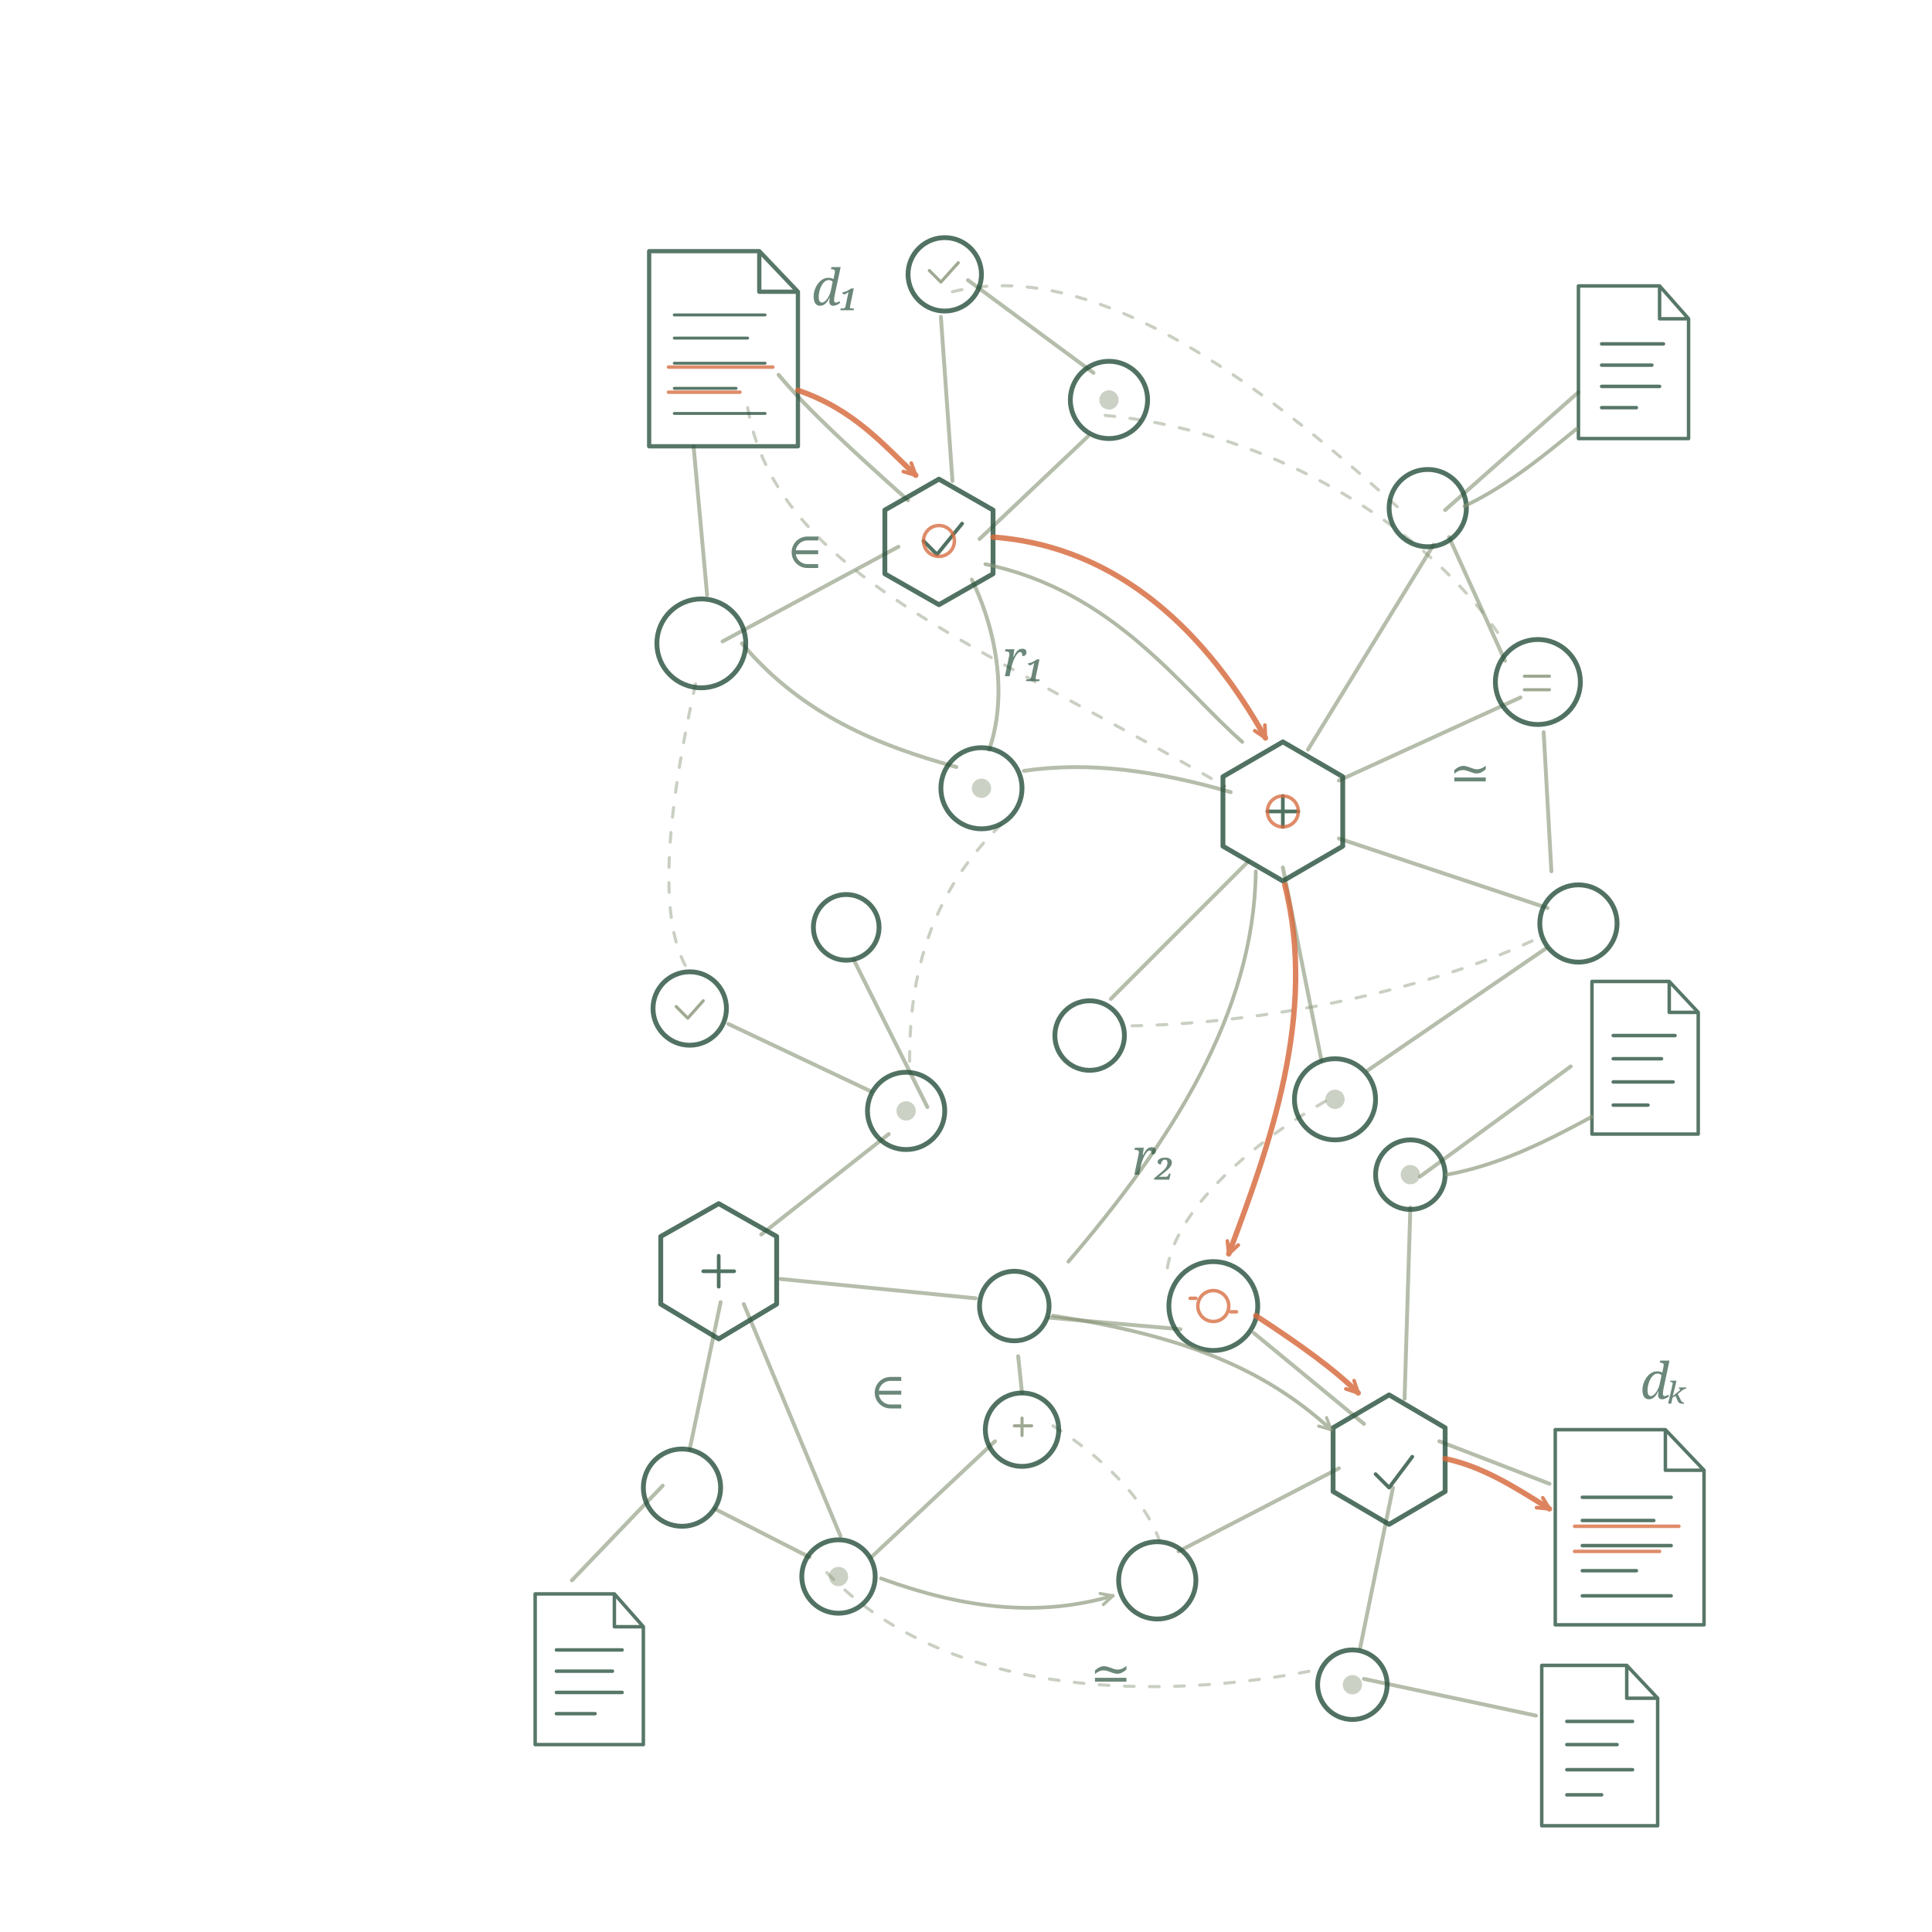
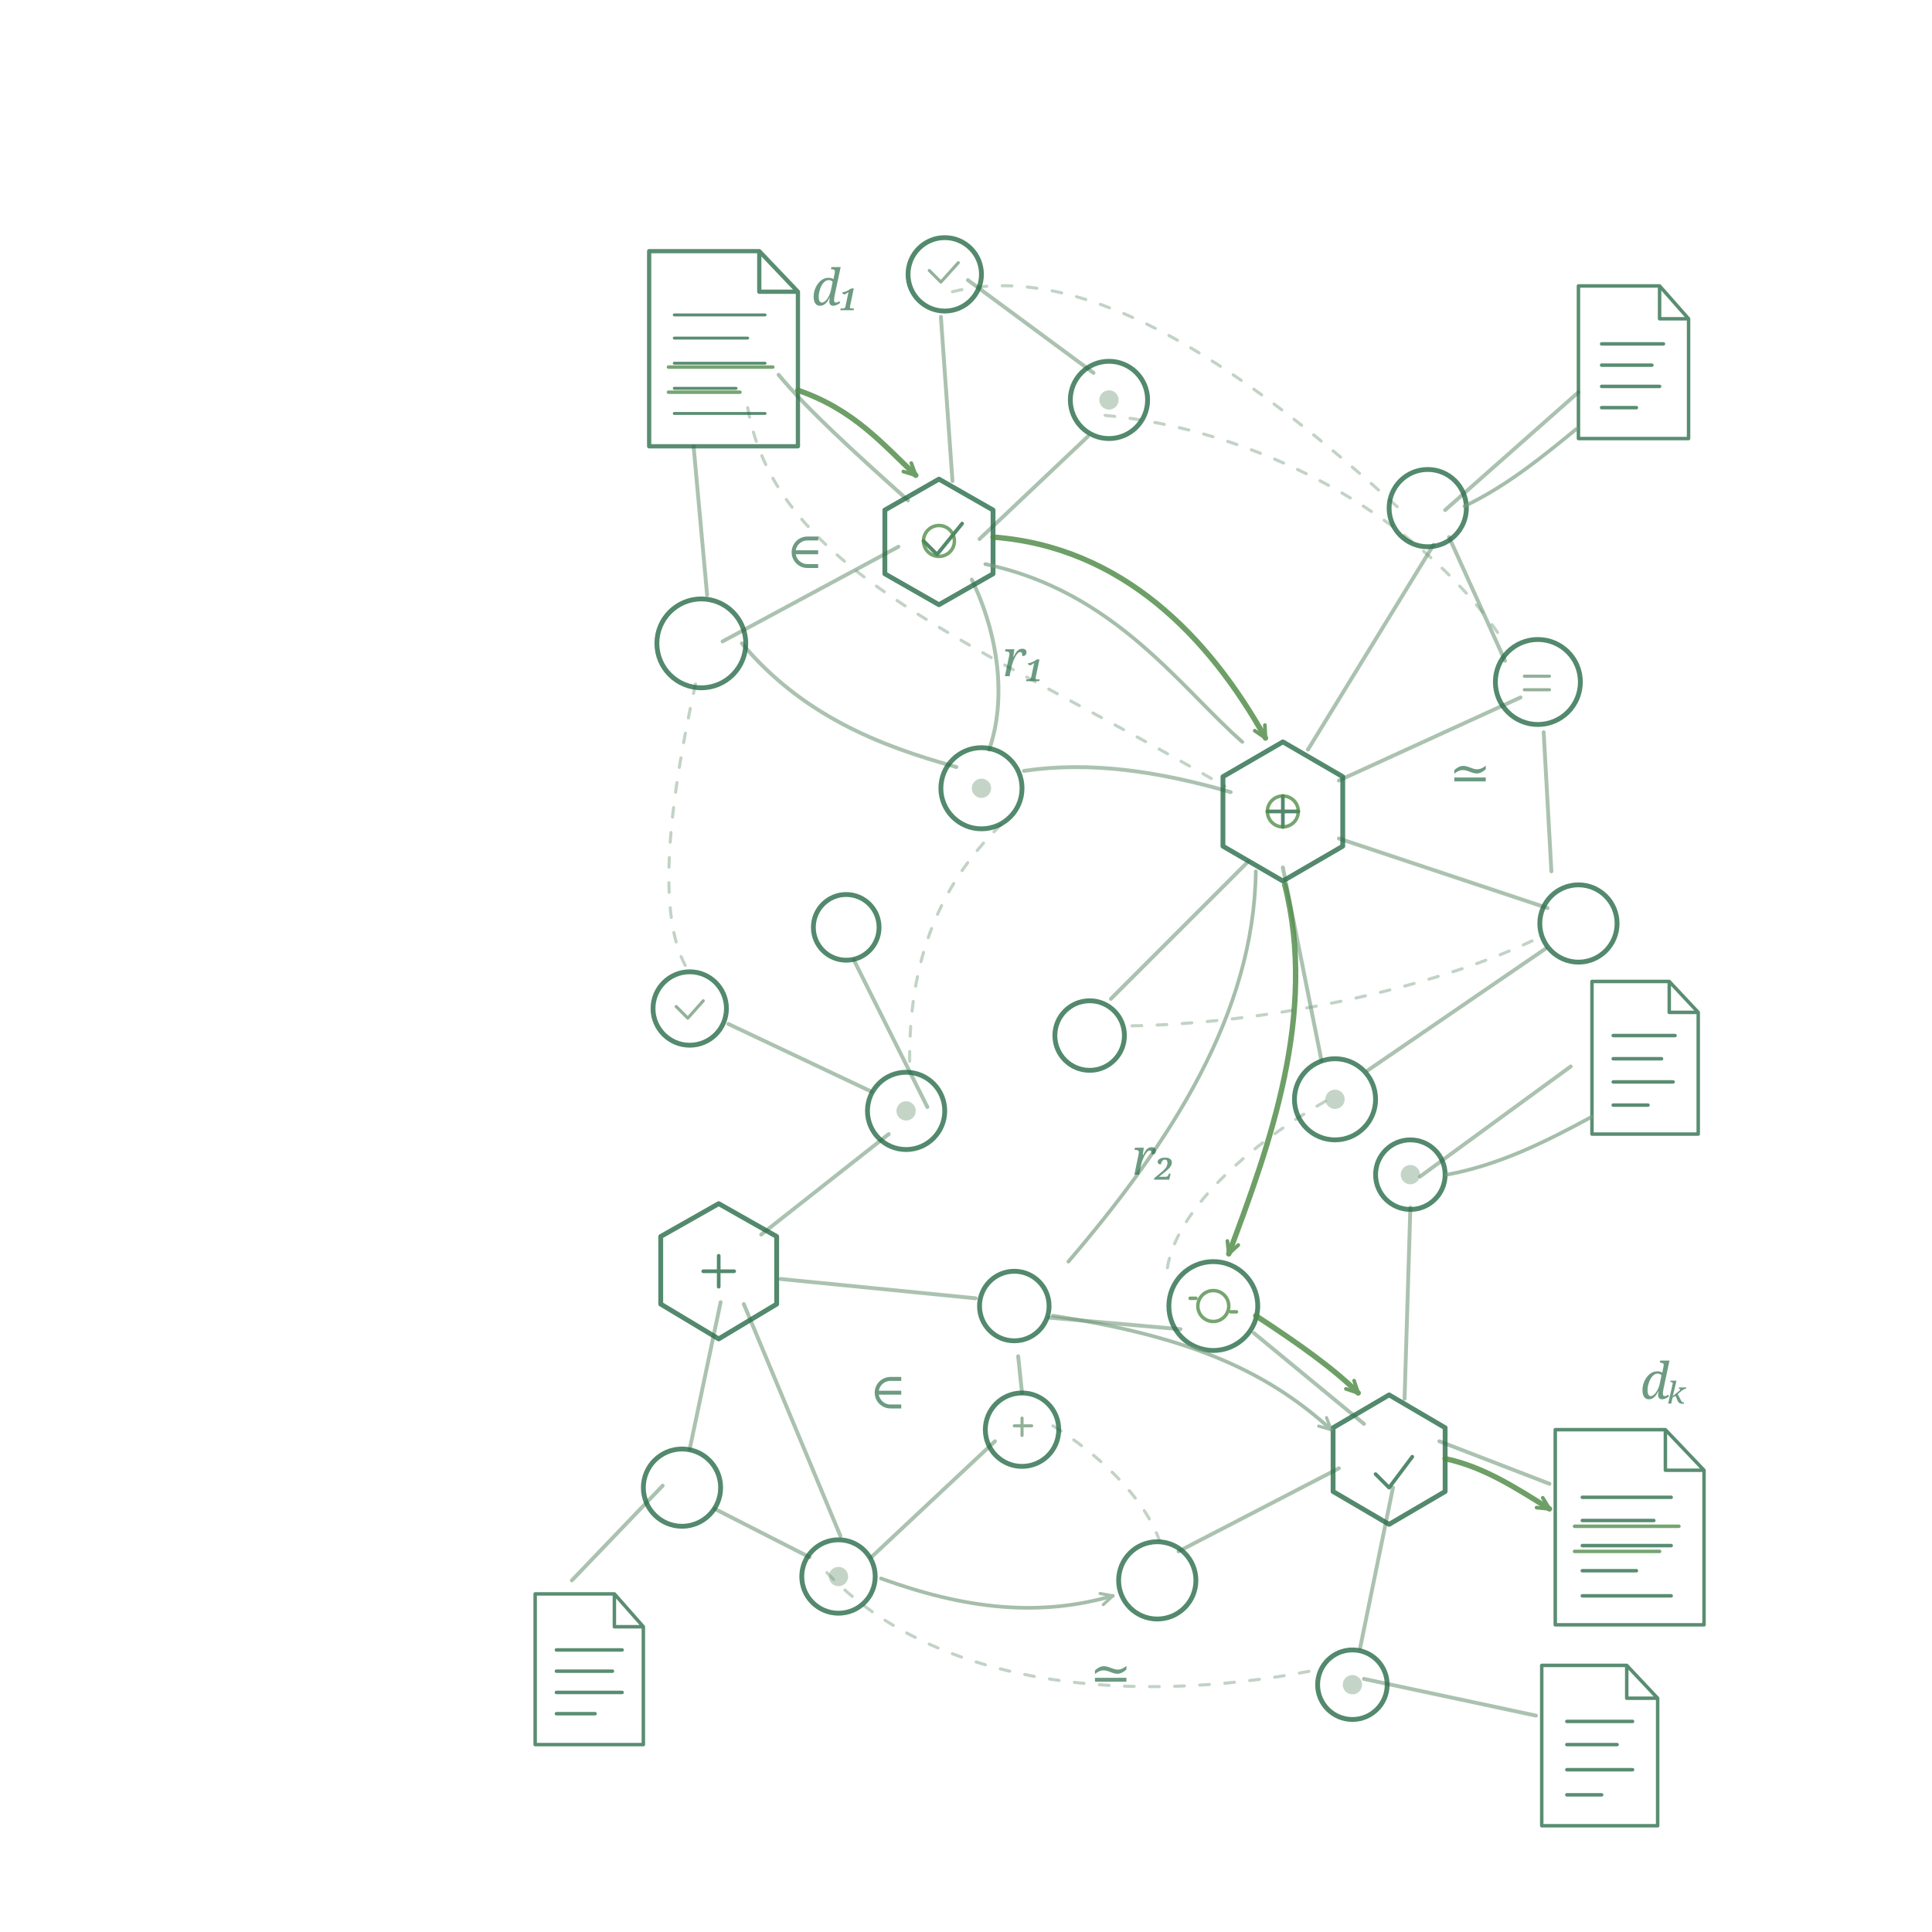
<svg xmlns="http://www.w3.org/2000/svg" viewBox="0 0 1000 1000" fill="none">
  <defs>
    <marker id="knowledge-arrow" markerWidth="9" markerHeight="9" refX="7" refY="4" orient="auto" markerUnits="userSpaceOnUse">
-       <path d="m1 1 6 3-6 3" stroke="#879477" stroke-width="1.6" stroke-linecap="round" stroke-linejoin="round" />
+       <path d="m1 1 6 3-6 3" stroke="#779d7f" stroke-width="1.6" stroke-linecap="round" stroke-linejoin="round" />
    </marker>
    <marker id="knowledge-cite" markerWidth="10" markerHeight="10" refX="8" refY="5" orient="auto" markerUnits="userSpaceOnUse">
-       <path d="m2 2 6 3-6 3" stroke="#d66b3f" stroke-width="1.9" stroke-linecap="round" stroke-linejoin="round" />
+       <path d="m2 2 6 3-6 3" stroke="#4f8c48" stroke-width="1.9" stroke-linecap="round" stroke-linejoin="round" />
    </marker>
  </defs>
-   <g stroke="#879477" stroke-width="2" stroke-linecap="round" stroke-linejoin="round" opacity=".62">
+   <g stroke="#779d7f" stroke-width="2" stroke-linecap="round" stroke-linejoin="round" opacity=".62">
    <path d="M403 194c15 18 38 39 67 65M493 249l-6-85M465 283l-91 49M507 279l56-53M503 300c14 29 18 62 9 88M366 308l-7-77M384 333c31 37 71 53 111 64M501 145l65 48" />
    <path d="M677 388l65-106M693 404l94-43M693 434l108 36M664 449l20 100M646 446l-71 71M637 410c-38-11-73-16-107-11M708 554l92-63M803 451l-4-72M779 342l-29-64M748 264l69-61" />
    <path d="M394 639l66-52M404 662l101 10M373 674l-16 76M385 675l50 120M343 769l-47 49M370 781l49 25M451 806l64-60M527 702l2 19M480 573l-38-76M451 565l-74-35" />
    <path d="M706 737l-57-47M727 724l3-99M745 746l57 22M721 770l-17 83M693 760l-83 43M706 869l89 19M735 609l78-57M611 688l-68-6" />
  </g>
-   <g stroke="#879477" stroke-width="1.6" stroke-linecap="round" opacity=".45" stroke-dasharray="5 8">
+   <g stroke="#779d7f" stroke-width="1.6" stroke-linecap="round" opacity=".45" stroke-dasharray="5 8">
    <path d="M387 211c15 86 118 121 247 196M493 151c72-18 157 45 231 112M572 215c76 7 160 49 205 115M360 354c-17 77-19 128-2 151" />
    <path d="M518 427c-34 33-49 75-47 130M793 487c-53 25-138 43-209 44M686 570c-47 27-79 61-82 88M428 814c58 61 161 68 250 51M545 738c24 15 47 37 55 59" />
  </g>
-   <g stroke="#264f3b" stroke-width="2.5" stroke-linecap="round" stroke-linejoin="round" opacity=".8">
+   <g stroke="#286c48" stroke-width="2.5" stroke-linecap="round" stroke-linejoin="round" opacity=".8">
    <path d="m486 248 28 16v33l-28 16-28-16v-33Zm178 136 31 18v36l-31 18-31-18v-36Zm-292 239 30 17v35l-30 18-30-18v-35Zm347 99 29 17v33l-29 17-29-17v-33Z" />
    <circle cx="489" cy="142" r="19" />
    <circle cx="363" cy="333" r="23" />
    <circle cx="574" cy="207" r="20" />
    <circle cx="508" cy="408" r="21" />
    <circle cx="739" cy="263" r="20" />
    <circle cx="796" cy="353" r="22" />
    <circle cx="817" cy="478" r="20" />
    <circle cx="691" cy="569" r="21" />
    <circle cx="564" cy="536" r="18" />
    <circle cx="469" cy="575" r="20" />
    <circle cx="357" cy="522" r="19" />
    <circle cx="438" cy="480" r="17" />
    <circle cx="353" cy="770" r="20" />
    <circle cx="434" cy="816" r="19" />
    <circle cx="529" cy="740" r="19" />
    <circle cx="525" cy="676" r="18" />
    <circle cx="628" cy="676" r="23" />
    <circle cx="730" cy="608" r="18" />
    <circle cx="599" cy="818" r="20" />
    <circle cx="700" cy="872" r="18" />
    <path d="m478 280 7 7 13-16m158 149h16m-8-8v16m-300 230h16m-8-8v16m340 97 7 7 12-16" stroke-width="1.9" />
-     <path d="m481 140 6 6 9-10M789 350h13m-13 7h13M350 521l6 6 8-9M525 738h9m-5-4v9" stroke="#879477" stroke-width="1.6" />
+     <path d="m481 140 6 6 9-10M789 350h13m-13 7h13M350 521l6 6 8-9M525 738h9m-5-4v9" stroke="#779d7f" stroke-width="1.6" />
  </g>
-   <g stroke="#264f3b" stroke-width="2.2" stroke-linecap="round" stroke-linejoin="round" opacity=".77">
+   <g stroke="#286c48" stroke-width="2.2" stroke-linecap="round" stroke-linejoin="round" opacity=".77">
    <path d="M336 130h57l20 21v80h-77Zm57 0v21h20" />
    <path d="M349 163h47m-47 12h38m-38 13h47m-47 13h32m-32 13h47" stroke-width="1.5" />
    <path d="M817 148h42l15 17v62h-57Zm42 0v17h15M829 178h32m-32 11h26m-26 11h30m-30 11h18" stroke-width="1.8" />
    <path d="M277 825h41l15 17v61h-56Zm41 0v17h15M288 854h34m-34 11h29m-29 11h34m-34 11h20" stroke-width="1.8" />
    <path d="M805 740h57l20 21v80h-77Zm57 0v21h20M819 775h46m-46 12h37m-37 13h46m-46 13h28m-28 13h46" stroke-width="1.8" />
    <path d="M798 862h44l16 17v66h-60Zm44 0v17h16M811 891h34m-34 12h26m-26 13h34m-34 13h18" stroke-width="1.8" />
    <path d="M824 508h40l15 16v63h-55Zm40 0v16h15M835 536h32m-32 12h25m-25 12h31m-31 12h18" stroke-width="1.8" />
  </g>
-   <g stroke="#879477" stroke-width="1.9" stroke-linecap="round" opacity=".66" marker-end="url(#knowledge-arrow)">
+   <g stroke="#779d7f" stroke-width="1.9" stroke-linecap="round" opacity=".66" marker-end="url(#knowledge-arrow)">
    <path d="M510 292c67 14 101 64 133 92M650 451c-1 74-44 140-97 202M545 681c65 10 108 26 144 59" />
    <path d="M758 262c23-11 42-27 58-40M749 608c27-5 51-17 75-30M456 817c44 16 82 20 120 9" />
  </g>
-   <g stroke="#d66b3f" stroke-width="2.8" stroke-linecap="round" stroke-linejoin="round" opacity=".83" marker-end="url(#knowledge-cite)">
+   <g stroke="#4f8c48" stroke-width="2.8" stroke-linecap="round" stroke-linejoin="round" opacity=".83" marker-end="url(#knowledge-cite)">
    <path d="M413 202c29 10 44 28 61 44" />
    <path d="M514 278c67 5 112 52 141 104" />
    <path d="M665 458c17 67-8 135-29 191" />
    <path d="M650 681c23 15 41 28 53 40" />
    <path d="M748 755c19 4 35 14 54 26" />
  </g>
-   <g stroke="#d66b3f" stroke-width="1.8" stroke-linecap="round" opacity=".78">
+   <g stroke="#4f8c48" stroke-width="1.8" stroke-linecap="round" opacity=".78">
    <path d="M346 190h54m-54 13h37M815 790h54m-54 13h44" />
    <circle cx="486" cy="280" r="8" />
    <circle cx="664" cy="420" r="8" />
    <circle cx="628" cy="676" r="8" />
    <path d="M616 672h3m18 7h3" />
  </g>
-   <g fill="#264f3b" opacity=".68" font-family="Georgia, serif" font-size="26" font-style="italic">
+   <g fill="#286c48" opacity=".68" font-family="Georgia, serif" font-size="26" font-style="italic">
    <text x="420" y="158">d₁</text>
    <text x="849" y="724">dₖ</text>
    <text x="519" y="350">r₁</text>
    <text x="586" y="608">r₂</text>
    <text x="407" y="294">∈</text>
    <text x="750" y="409">≃</text>
    <text x="450" y="729">∈</text>
    <text x="564" y="875">≃</text>
  </g>
-   <g fill="#879477" opacity=".43">
+   <g fill="#779d7f" opacity=".43">
    <circle cx="574" cy="207" r="5" />
    <circle cx="508" cy="408" r="5" />
    <circle cx="691" cy="569" r="5" />
    <circle cx="469" cy="575" r="5" />
    <circle cx="434" cy="816" r="5" />
    <circle cx="730" cy="608" r="5" />
    <circle cx="700" cy="872" r="5" />
  </g>
</svg>
